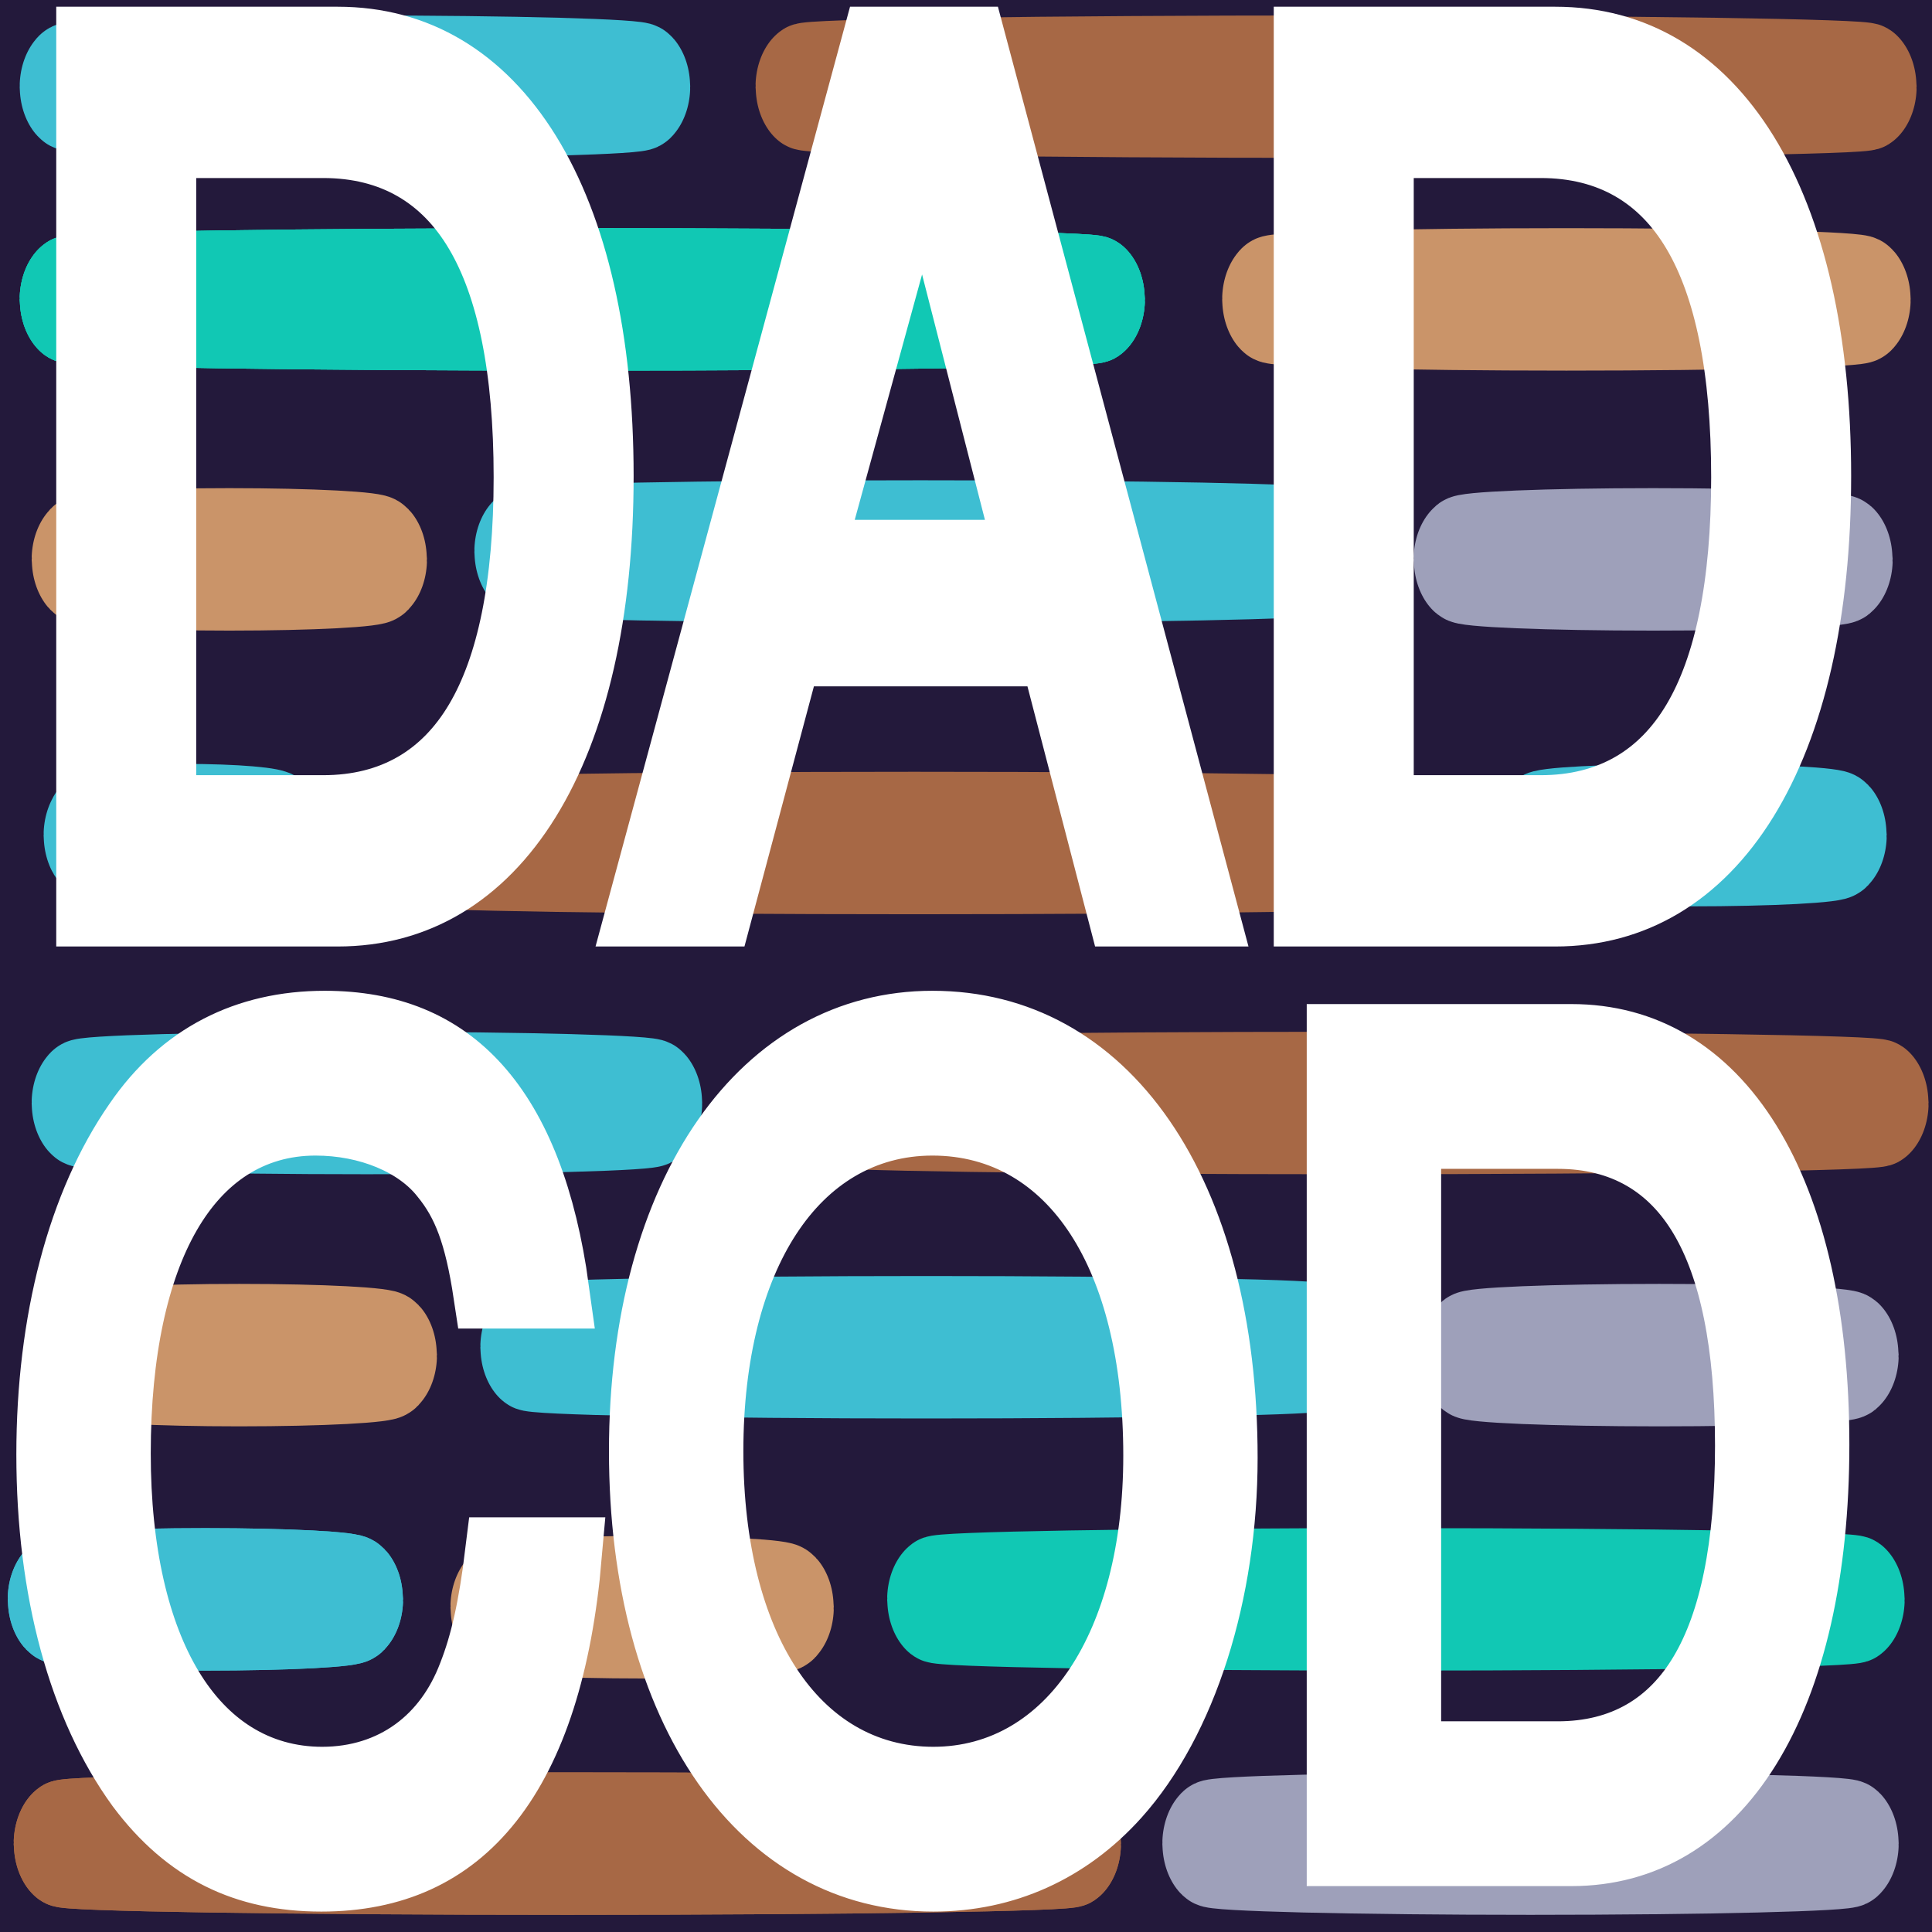
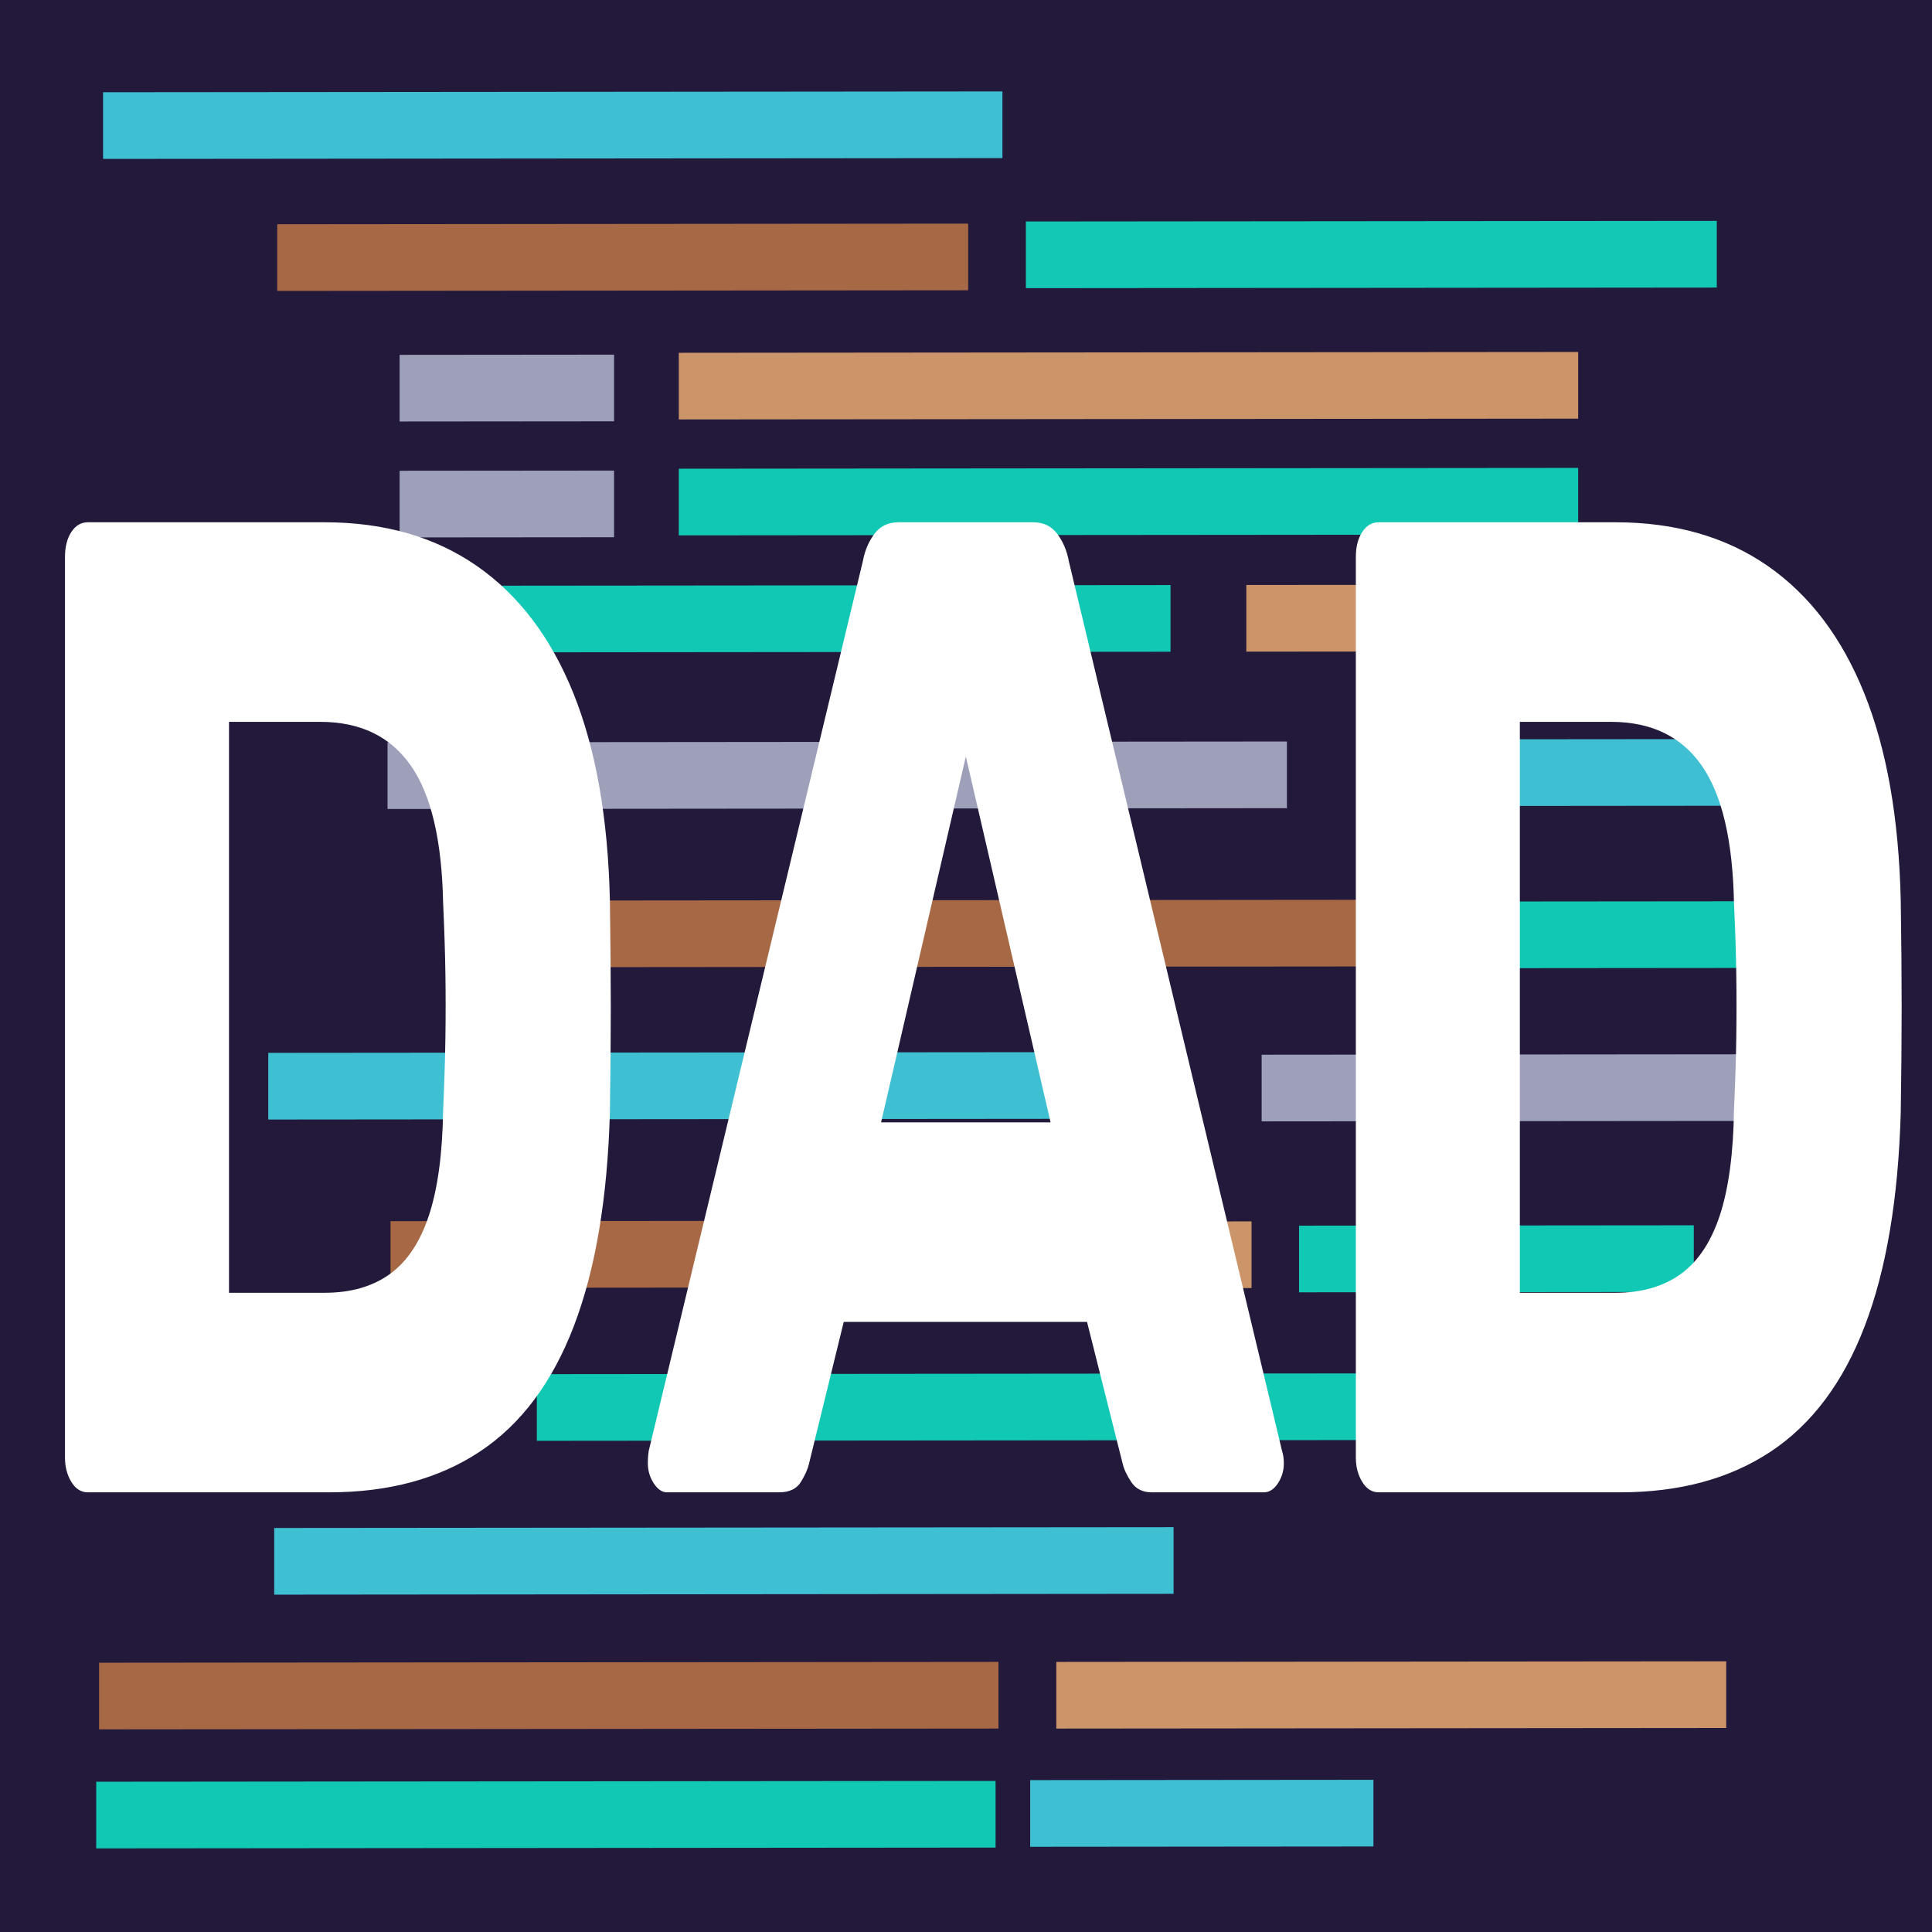
- <svg xmlns="http://www.w3.org/2000/svg" width="364" height="364" viewBox="0 0 482 366" preserveAspectRatio="none">
-   <g>
-     <rect fill-opacity="0" fill="#8391AE" stroke="#23193b" stroke-width="99" x="95" y="75.5" width="282" height="45" id="svg_7" />
-     <rect fill-opacity="0" fill="#8391AE" stroke-width="99" x="144" y="156.5" width="196" height="95" id="svg_5" stroke="#23193b" />
-     <rect fill-opacity="0" fill="#8391AE" stroke-width="99" x="49" y="46.5" width="386" height="275" id="svg_4" stroke="#23193b" />
-     <ellipse stroke="#3ebed2" ry="1.493" rx="99.254" id="svg_35" cy="104.478" cx="229.597" stroke-width="24" fill="#8391AE" />
-     <ellipse stroke="#3ebed2" ry="1.493" rx="71.642" id="svg_20" cy="16.418" cx="88.552" stroke-width="24" fill="#8391AE" />
-     <ellipse stroke="#a76845" ry="1.493" rx="132.836" id="svg_26" cy="16.418" cx="333.328" stroke-width="24" fill="#8391AE" />
-     <ellipse stroke="#11c8b4" ry="1.493" rx="128.358" id="svg_27" cy="56.716" cx="145.269" stroke-width="24" fill="#8391AE" />
-     <ellipse stroke="#23193b" ry="1.493" rx="73.881" id="svg_28" cy="56.716" cx="390.791" stroke-width="24" fill="#8391AE" />
-     <ellipse stroke="#3ebed2" ry="1.493" rx="37.313" id="svg_30" cy="302.985" cx="51.239" stroke-width="24" fill="#8391AE" />
-     <ellipse stroke="#a76845" ry="1.493" rx="126.119" id="svg_31" cy="349.254" cx="141.537" stroke-width="24" fill="#8391AE" />
-     <ellipse stroke="#11c8b4" ry="1.493" rx="114.925" id="svg_32" cy="302.985" cx="348.254" stroke-width="24" fill="#8391AE" />
-     <ellipse stroke="#ca9469" ry="1.493" rx="35.821" id="svg_33" cy="304.478" cx="160.194" stroke-width="24" fill="#8391AE" />
-     <ellipse stroke="#9ea0ba" ry="1.493" rx="79.851" id="svg_34" cy="349.254" cx="381.836" stroke-width="24" fill="#8391AE" />
-     <ellipse stroke="#ca9469" ry="1.493" rx="37.313" id="svg_36" cy="105.97" cx="57.209" stroke-width="24" fill="#8391AE" />
-     <ellipse stroke="#9ea0ba" ry="1.493" rx="47.761" id="svg_37" cy="105.97" cx="412.433" stroke-width="24" fill="#8391AE" />
-     <ellipse stroke="#a76845" ry="1.493" rx="126.119" id="svg_38" cy="349.254" cx="141.537" stroke-width="24" fill="#8391AE" />
-     <ellipse stroke="#a76845" ry="1.493" rx="126.119" id="svg_39" cy="159.701" cx="228.104" stroke-width="24" fill="#8391AE" />
-     <ellipse stroke="#3ebed2" ry="1.493" rx="23.134" id="svg_40" cy="158.209" cx="46.015" stroke-width="24" fill="#8391AE" />
-     <ellipse stroke="#3ebed2" ry="1.493" rx="37.313" id="svg_41" cy="302.985" cx="51.239" stroke-width="24" fill="#8391AE" />
-     <ellipse stroke="#11c8b4" ry="1.493" rx="128.358" id="svg_44" cy="56.716" cx="145.269" stroke-width="24" fill="#8391AE" />
-     <ellipse stroke="#23193b" ry="1.493" rx="73.881" id="svg_45" cy="56.716" cx="390.791" stroke-width="24" fill="#8391AE" />
-     <ellipse stroke="#11c8b4" ry="1.493" rx="128.358" id="svg_46" cy="56.716" cx="145.269" stroke-width="24" fill="#8391AE" />
-     <ellipse stroke="#ca9469" ry="1.493" rx="73.881" id="svg_47" cy="56.716" cx="390.791" stroke-width="24" fill="#8391AE" />
-     <ellipse stroke="#3ebed2" ry="1.493" rx="37.313" id="svg_48" cy="158.209" cx="421.388" stroke-width="24" fill="#8391AE" />
-     <ellipse stroke="#3ebed2" ry="1.493" rx="71.642" id="svg_54" cy="208.955" cx="91.537" stroke-width="24" fill="#8391AE" />
-     <ellipse stroke="#a76845" ry="1.493" rx="132.836" id="svg_55" cy="208.955" cx="336.313" stroke-width="24" fill="#8391AE" />
-     <ellipse stroke="#3ebed2" ry="1.493" rx="99.254" id="svg_56" cy="255.224" cx="231.089" stroke-width="24" fill="#8391AE" />
-     <ellipse stroke="#ca9469" ry="1.493" rx="37.313" id="svg_57" cy="256.716" cx="59.701" stroke-width="24" fill="#8391AE" />
-     <ellipse stroke="#9ea0ba" ry="1.493" rx="47.761" id="svg_58" cy="256.716" cx="413.925" stroke-width="24" fill="#8391AE" />
-     <text fill="#ffffff" stroke="#ffffff" stroke-width="14" x="1" y="172.305" id="svg_8" font-size="225" font-family="Helvetica, sans-serif" text-anchor="start" xml:space="preserve">DAD</text>
-     <text fill="#ffffff" stroke="#ffffff" stroke-width="14" x="1" y="350.305" id="svg_1" font-size="210" font-family="Helvetica, sans-serif" text-anchor="start" xml:space="preserve">COD</text>
-   </g>
+ <svg xmlns="http://www.w3.org/2000/svg" viewBox="196.748 25.975 150 150">
+   <rect x="196.748" y="25.975" width="150" height="150" style="paint-order: fill; stroke: rgb(35, 25, 59); stroke-miterlimit: 3.7; fill: rgb(35, 25, 59);" transform="matrix(1, 0, 0, 1, 7.105427357601002e-15, 0)" />
+   <rect x="20" y="75" width="69.827" height="5.176" style="stroke: rgb(0, 0, 0); fill: rgb(63, 191, 210); stroke-width: 0px;" transform="matrix(1, -0.000897, 0, 1, 184.75, -41.84541)" />
+   <rect x="16" y="75" width="53.643" height="5.176" style="stroke: rgb(0, 0, 0); stroke-width: 0px; fill: rgb(167, 104, 69);" transform="matrix(1, -0.000897, 0, 1, 202.2727, -31.60098)" />
+   <rect x="5.043" y="75" width="16.65" height="5.176" style="stroke: rgb(0, 0, 0); stroke-width: 0px; fill: rgb(158, 160, 186);" transform="matrix(1, -0.000897, 0, 1, 222.7306, -21.46992)" />
+   <rect x="5.043" y="84" width="16.65" height="5.176" style="stroke: rgb(0, 0, 0); stroke-width: 0px; fill: rgb(158, 160, 186);" transform="matrix(1, -0.000897, 0, 1, 222.7306, -21.46992)" />
+   <rect x="20" y="75" width="69.827" height="5.176" style="stroke: rgb(0, 0, 0); stroke-width: 0px; fill: rgb(17, 200, 180);" transform="matrix(1, -0.000897, 0, 1, 197.801, -3.519571)" />
+   <rect x="20" y="75" width="69.827" height="5.176" style="stroke: rgb(0, 0, 0); stroke-width: 0px; fill: rgb(158, 160, 186);" transform="matrix(1, -0.000897, 0, 1, 206.8368, 8.626517)" />
+   <rect x="20" y="75" width="69.827" height="5.176" style="stroke: rgb(0, 0, 0); stroke-width: 0px; fill: rgb(167, 104, 69);" transform="matrix(1, -0.000897, 0, 1, 218.4956, 20.91039)" />
+   <rect x="20" y="75" width="69.827" height="5.176" style="stroke: rgb(0, 0, 0); fill: rgb(63, 191, 210); stroke-width: 0px;" transform="matrix(1, -0.000897, 0, 1, 197.5761, 32.73691)" />
+   <rect x="9.283" y="75" width="30.647" height="5.176" style="stroke: rgb(0, 0, 0); stroke-width: 0px; fill: rgb(167, 104, 69);" transform="matrix(1, -0.000897, 0, 1, 217.7847, 45.79545)" />
+   <rect x="20" y="75" width="69.827" height="5.176" style="stroke: rgb(0, 0, 0); stroke-width: 0px; fill: rgb(17, 200, 180);" transform="matrix(1, -0.000897, 0, 1, 218.4267, 57.68129)" />
+   <rect x="20" y="75" width="69.827" height="5.176" style="stroke: rgb(0, 0, 0); fill: rgb(63, 191, 210); stroke-width: 0px;" transform="matrix(1, -0.000897, 0, 1, 198.0374, 69.62496)" />
+   <rect x="20" y="75" width="69.827" height="5.176" style="stroke: rgb(0, 0, 0); stroke-width: 0px; fill: rgb(167, 104, 69);" transform="matrix(1, -0.000897, 0, 1, 184.4415, 80.08479)" />
+   <rect x="20" y="75" width="69.827" height="5.176" style="stroke: rgb(0, 0, 0); stroke-width: 0px; fill: rgb(17, 200, 180);" transform="matrix(1, -0.000897, 0, 1, 184.2175, 89.32563)" />
+   <rect x="16.249" y="75" width="53.643" height="5.176" style="stroke: rgb(0, 0, 0); stroke-width: 0px; fill: rgb(19, 200, 180);" transform="matrix(1, -0.000897, 0, 1, 260.1473, -31.81262)" />
+   <rect x="20" y="71.2" width="69.827" height="5.176" style="stroke: rgb(0, 0, 0); stroke-width: 0px; fill: rgb(203, 148, 105);" transform="matrix(1, -0.000897, 0, 1, 229.449, -17.81687)" />
+   <rect x="20" y="80.2" width="69.827" height="5.176" style="stroke: rgb(0, 0, 0); stroke-width: 0px; fill: rgb(17, 200, 180);" transform="matrix(1, -0.000897, 0, 1, 229.449, -17.81687)" />
+   <rect x="5.043" y="78.6" width="16.65" height="5.176" style="stroke: rgb(0, 0, 0); stroke-width: 0px; fill: rgb(203, 148, 105);" transform="matrix(1, -0.000897, 0, 1, 288.4681, -7.202786)" />
+   <rect x="10.901" y="67.3" width="35.988" height="5.176" style="stroke: rgb(0, 0, 0); fill: rgb(63, 191, 210); stroke-width: 0px;" transform="matrix(1, -0.000897, 0, 1, 292.6513, 16.09221)" />
+   <rect x="8.016" y="67.3" width="26.463" height="5.176" style="stroke: rgb(0, 0, 0); stroke-width: 0px; fill: rgb(17, 200, 180);" transform="matrix(1, -0.000897, 0, 1, 304.8182, 28.6754)" />
+   <rect x="13.482" y="75" width="44.51" height="5.176" style="stroke: rgb(0, 0, 0); stroke-width: 0px; fill: rgb(158, 160, 186);" transform="matrix(1, -0.000897, 0, 1, 281.2199, 32.87391)" />
+   <rect x="9.283" y="75" width="30.647" height="5.176" style="stroke: rgb(0, 0, 0); stroke-width: 0px; fill: rgb(203, 148, 105);" transform="matrix(1, -0.000897, 0, 1, 253.988, 45.83957)" />
+   <rect x="9.283" y="75" width="30.647" height="5.176" style="stroke: rgb(0, 0, 0); stroke-width: 0px; fill: rgb(17, 200, 180);" transform="matrix(1, -0.000897, 0, 1, 288.323, 46.14248)" />
+   <rect x="15.755" y="74.8" width="52.012" height="5.176" style="stroke: rgb(0, 0, 0); stroke-width: 0px; fill: rgb(203, 148, 105);" transform="matrix(1, -0.000897, 0, 1, 263.004, 80.21986)" />
+   <rect x="8.073" y="69.2" width="26.65" height="5.176" style="stroke: rgb(0, 0, 0); fill: rgb(63, 191, 210); stroke-width: 0px;" transform="matrix(1, -0.000897, 0, 1, 268.6584, 94.98973)" />
+   <path d="M 203.563 141.839 C 203.044 141.839 202.619 141.57 202.288 141.032 C 201.959 140.494 201.794 139.866 201.794 139.149 L 201.794 69.215 C 201.794 68.425 201.959 67.781 202.288 67.278 C 202.619 66.776 203.044 66.525 203.563 66.525 L 221.956 66.525 C 226.579 66.525 230.516 67.656 233.769 69.914 C 237.024 72.175 239.524 75.474 241.27 79.811 C 243.014 84.151 243.957 89.515 244.1 95.898 C 244.146 99.054 244.17 101.814 244.17 104.182 C 244.17 106.549 244.146 109.274 244.1 112.358 C 243.911 119.029 242.978 124.553 241.304 128.928 C 239.631 133.303 237.202 136.55 234.019 138.666 C 230.836 140.782 226.932 141.839 222.309 141.839 L 203.563 141.839 Z M 214.528 126.346 L 221.956 126.346 C 223.984 126.346 225.671 125.861 227.014 124.894 C 228.358 123.925 229.372 122.401 230.055 120.321 C 230.74 118.239 231.106 115.515 231.153 112.144 C 231.246 110.064 231.305 108.199 231.329 106.547 C 231.353 104.899 231.353 103.25 231.329 101.6 C 231.305 99.95 231.246 98.122 231.153 96.113 C 231.059 91.234 230.222 87.666 228.64 85.41 C 227.061 83.149 224.714 82.019 221.603 82.019 L 214.528 82.019 L 214.528 126.346 Z M 248.531 141.839 C 248.154 141.839 247.812 141.606 247.506 141.14 C 247.2 140.672 247.046 140.154 247.046 139.581 C 247.046 139.222 247.07 138.9 247.117 138.612 L 263.741 69.538 C 263.884 68.748 264.178 68.048 264.625 67.438 C 265.074 66.831 265.698 66.525 266.501 66.525 L 276.97 66.525 C 277.772 66.525 278.398 66.831 278.845 67.438 C 279.294 68.048 279.588 68.748 279.729 69.538 L 296.283 138.612 C 296.377 138.9 296.424 139.222 296.424 139.581 C 296.424 140.154 296.272 140.672 295.966 141.14 C 295.659 141.606 295.293 141.839 294.869 141.839 L 286.167 141.839 C 285.459 141.839 284.928 141.57 284.574 141.032 C 284.221 140.494 283.997 140.011 283.903 139.581 L 281.144 128.605 L 262.256 128.605 L 259.567 139.581 C 259.473 140.011 259.261 140.494 258.93 141.032 C 258.601 141.57 258.035 141.839 257.234 141.839 L 248.531 141.839 Z M 265.156 113.113 L 278.314 113.113 L 271.736 84.708 L 265.156 113.113 Z M 303.785 141.839 C 303.266 141.839 302.842 141.57 302.513 141.032 C 302.181 140.494 302.016 139.866 302.016 139.149 L 302.016 69.215 C 302.016 68.425 302.181 67.781 302.513 67.278 C 302.842 66.776 303.266 66.525 303.785 66.525 L 322.178 66.525 C 326.8 66.525 330.739 67.656 333.994 69.914 C 337.248 72.175 339.748 75.474 341.492 79.811 C 343.236 84.151 344.18 89.515 344.321 95.898 C 344.369 99.054 344.392 101.814 344.392 104.182 C 344.392 106.549 344.369 109.274 344.321 112.358 C 344.133 119.029 343.201 124.553 341.528 128.928 C 339.854 133.303 337.425 136.55 334.24 138.666 C 331.057 140.782 327.154 141.839 322.532 141.839 L 303.785 141.839 Z M 314.749 126.346 L 322.178 126.346 C 324.207 126.346 325.892 125.861 327.236 124.894 C 328.581 123.925 329.594 122.401 330.28 120.321 C 330.962 118.239 331.327 115.515 331.375 112.144 C 331.47 110.064 331.529 108.199 331.552 106.547 C 331.576 104.899 331.576 103.25 331.552 101.6 C 331.529 99.95 331.47 98.122 331.375 96.113 C 331.281 91.234 330.445 87.666 328.865 85.41 C 327.286 83.149 324.938 82.019 321.824 82.019 L 314.749 82.019 L 314.749 126.346 Z" style="fill: rgb(255, 255, 255);" transform="matrix(1, 0, 0, 1, 7.105427357601002e-15, 0)" />
</svg>
